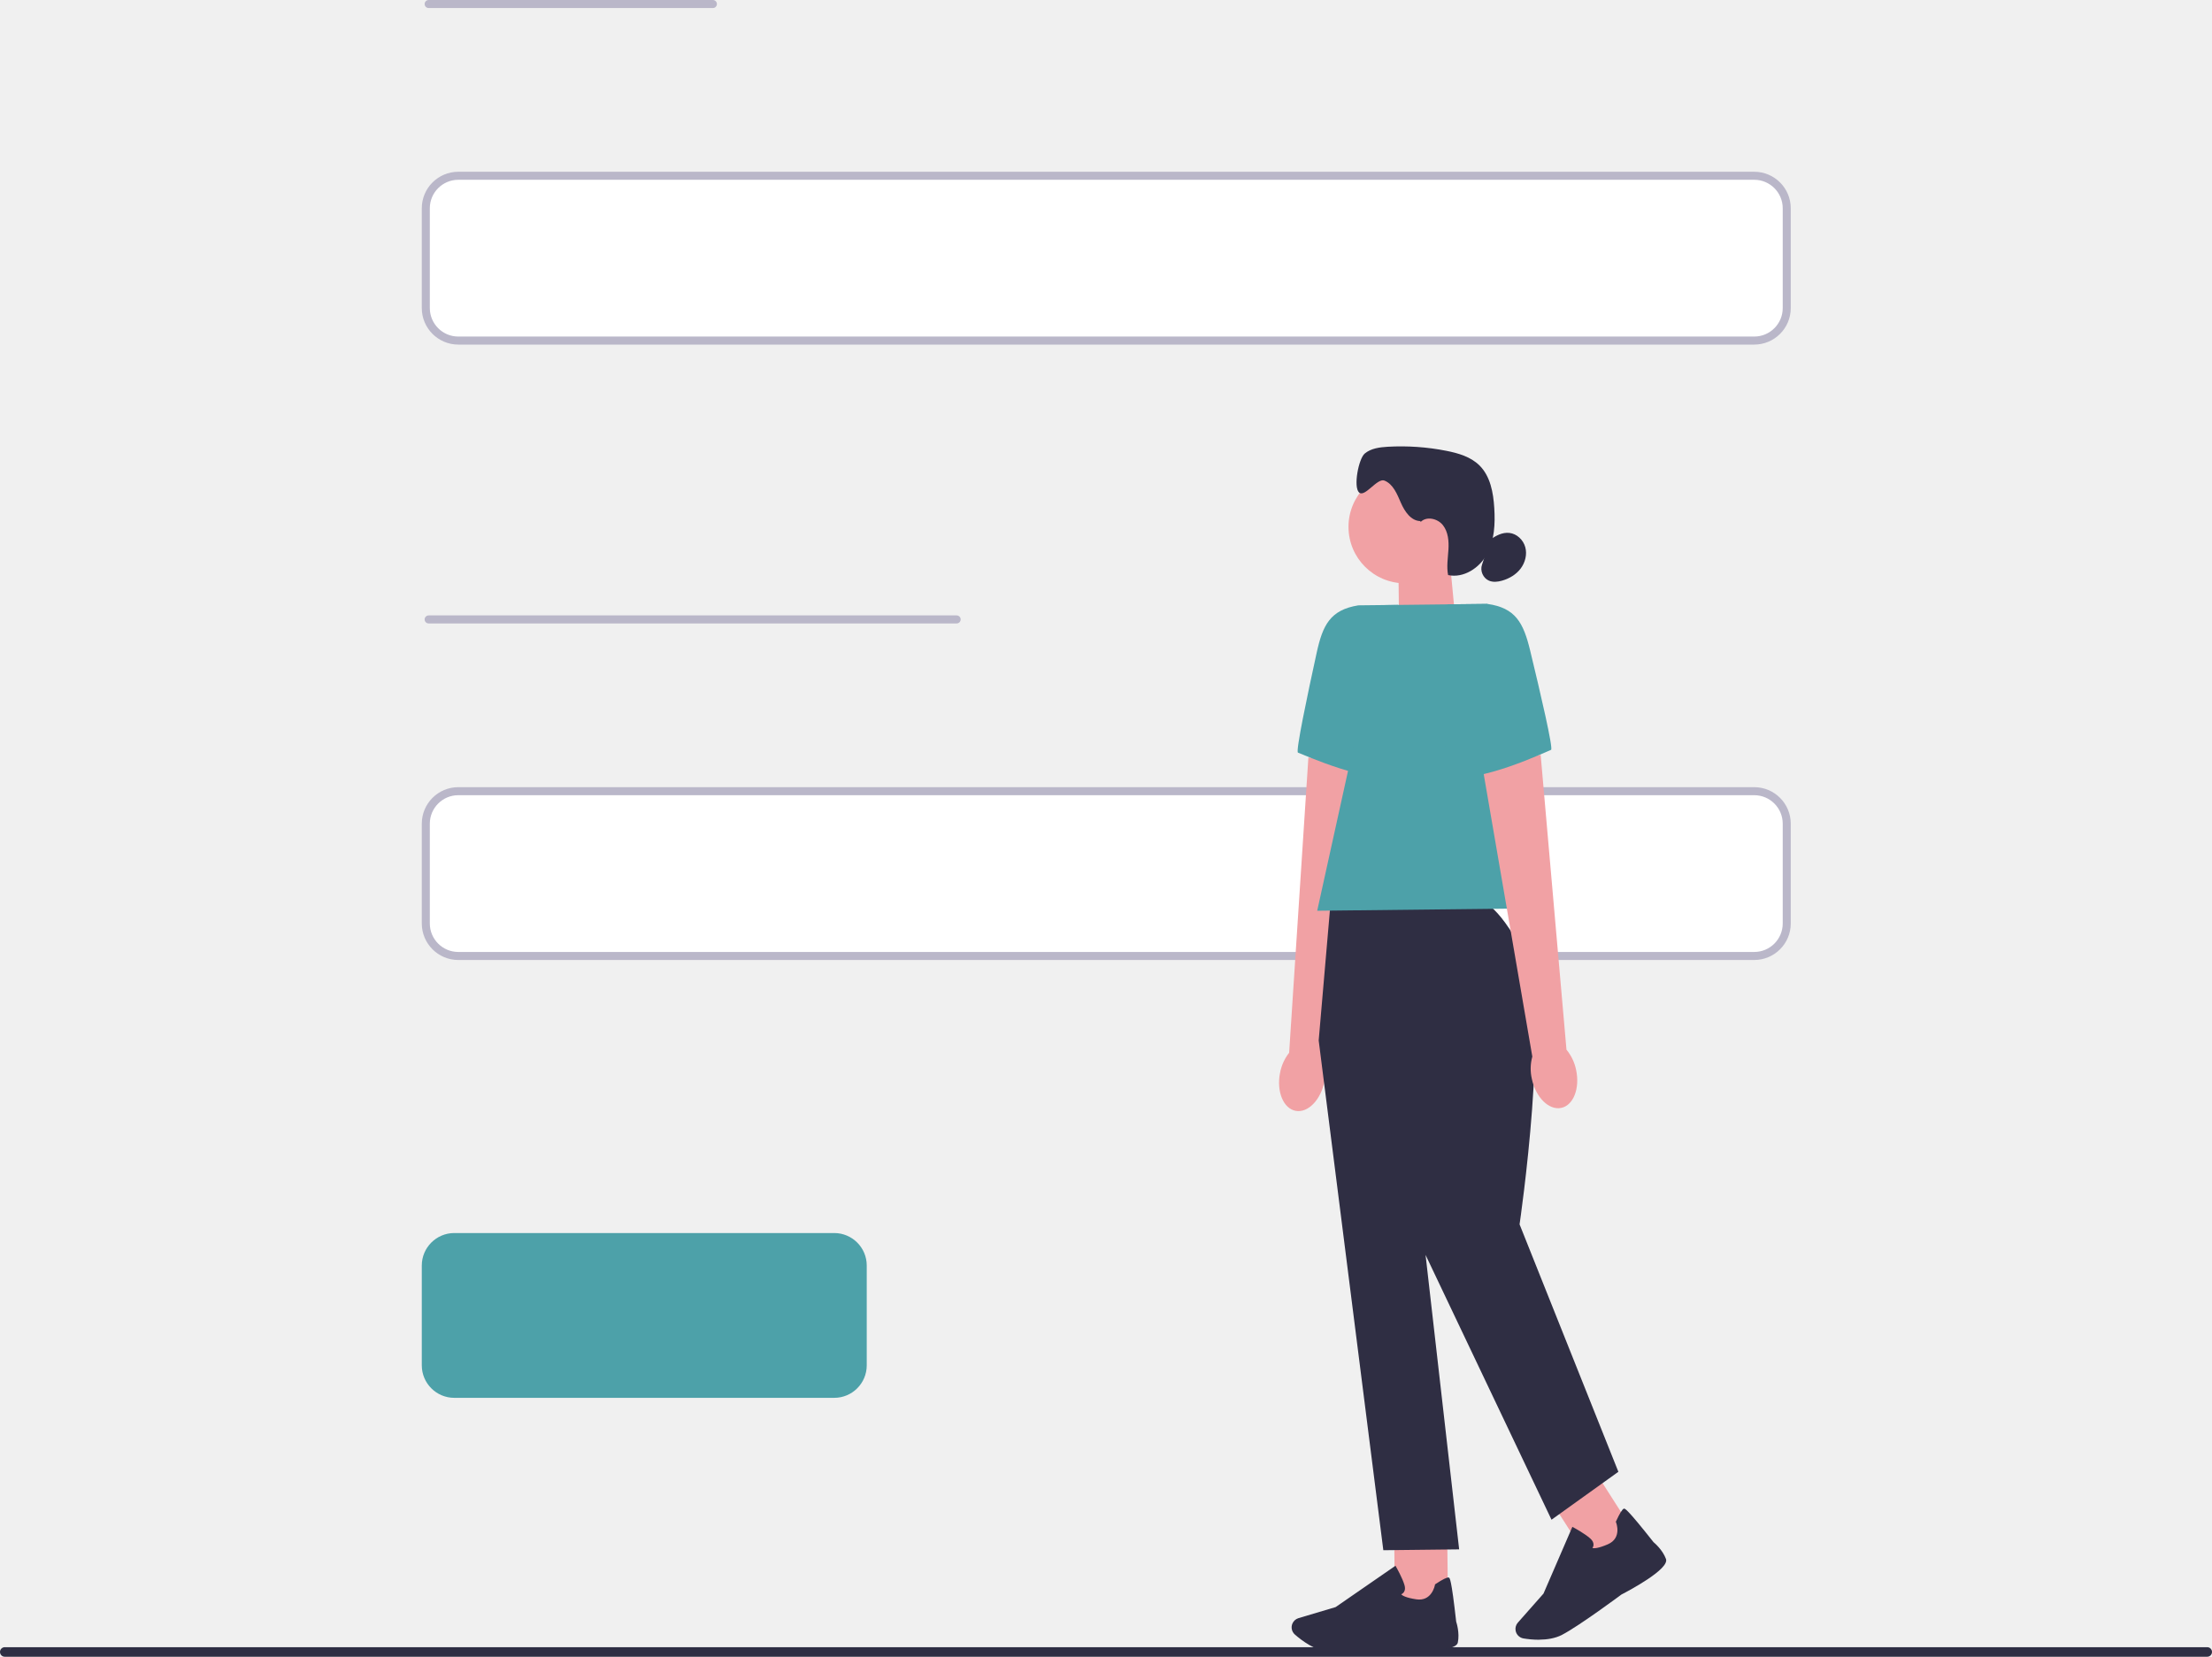
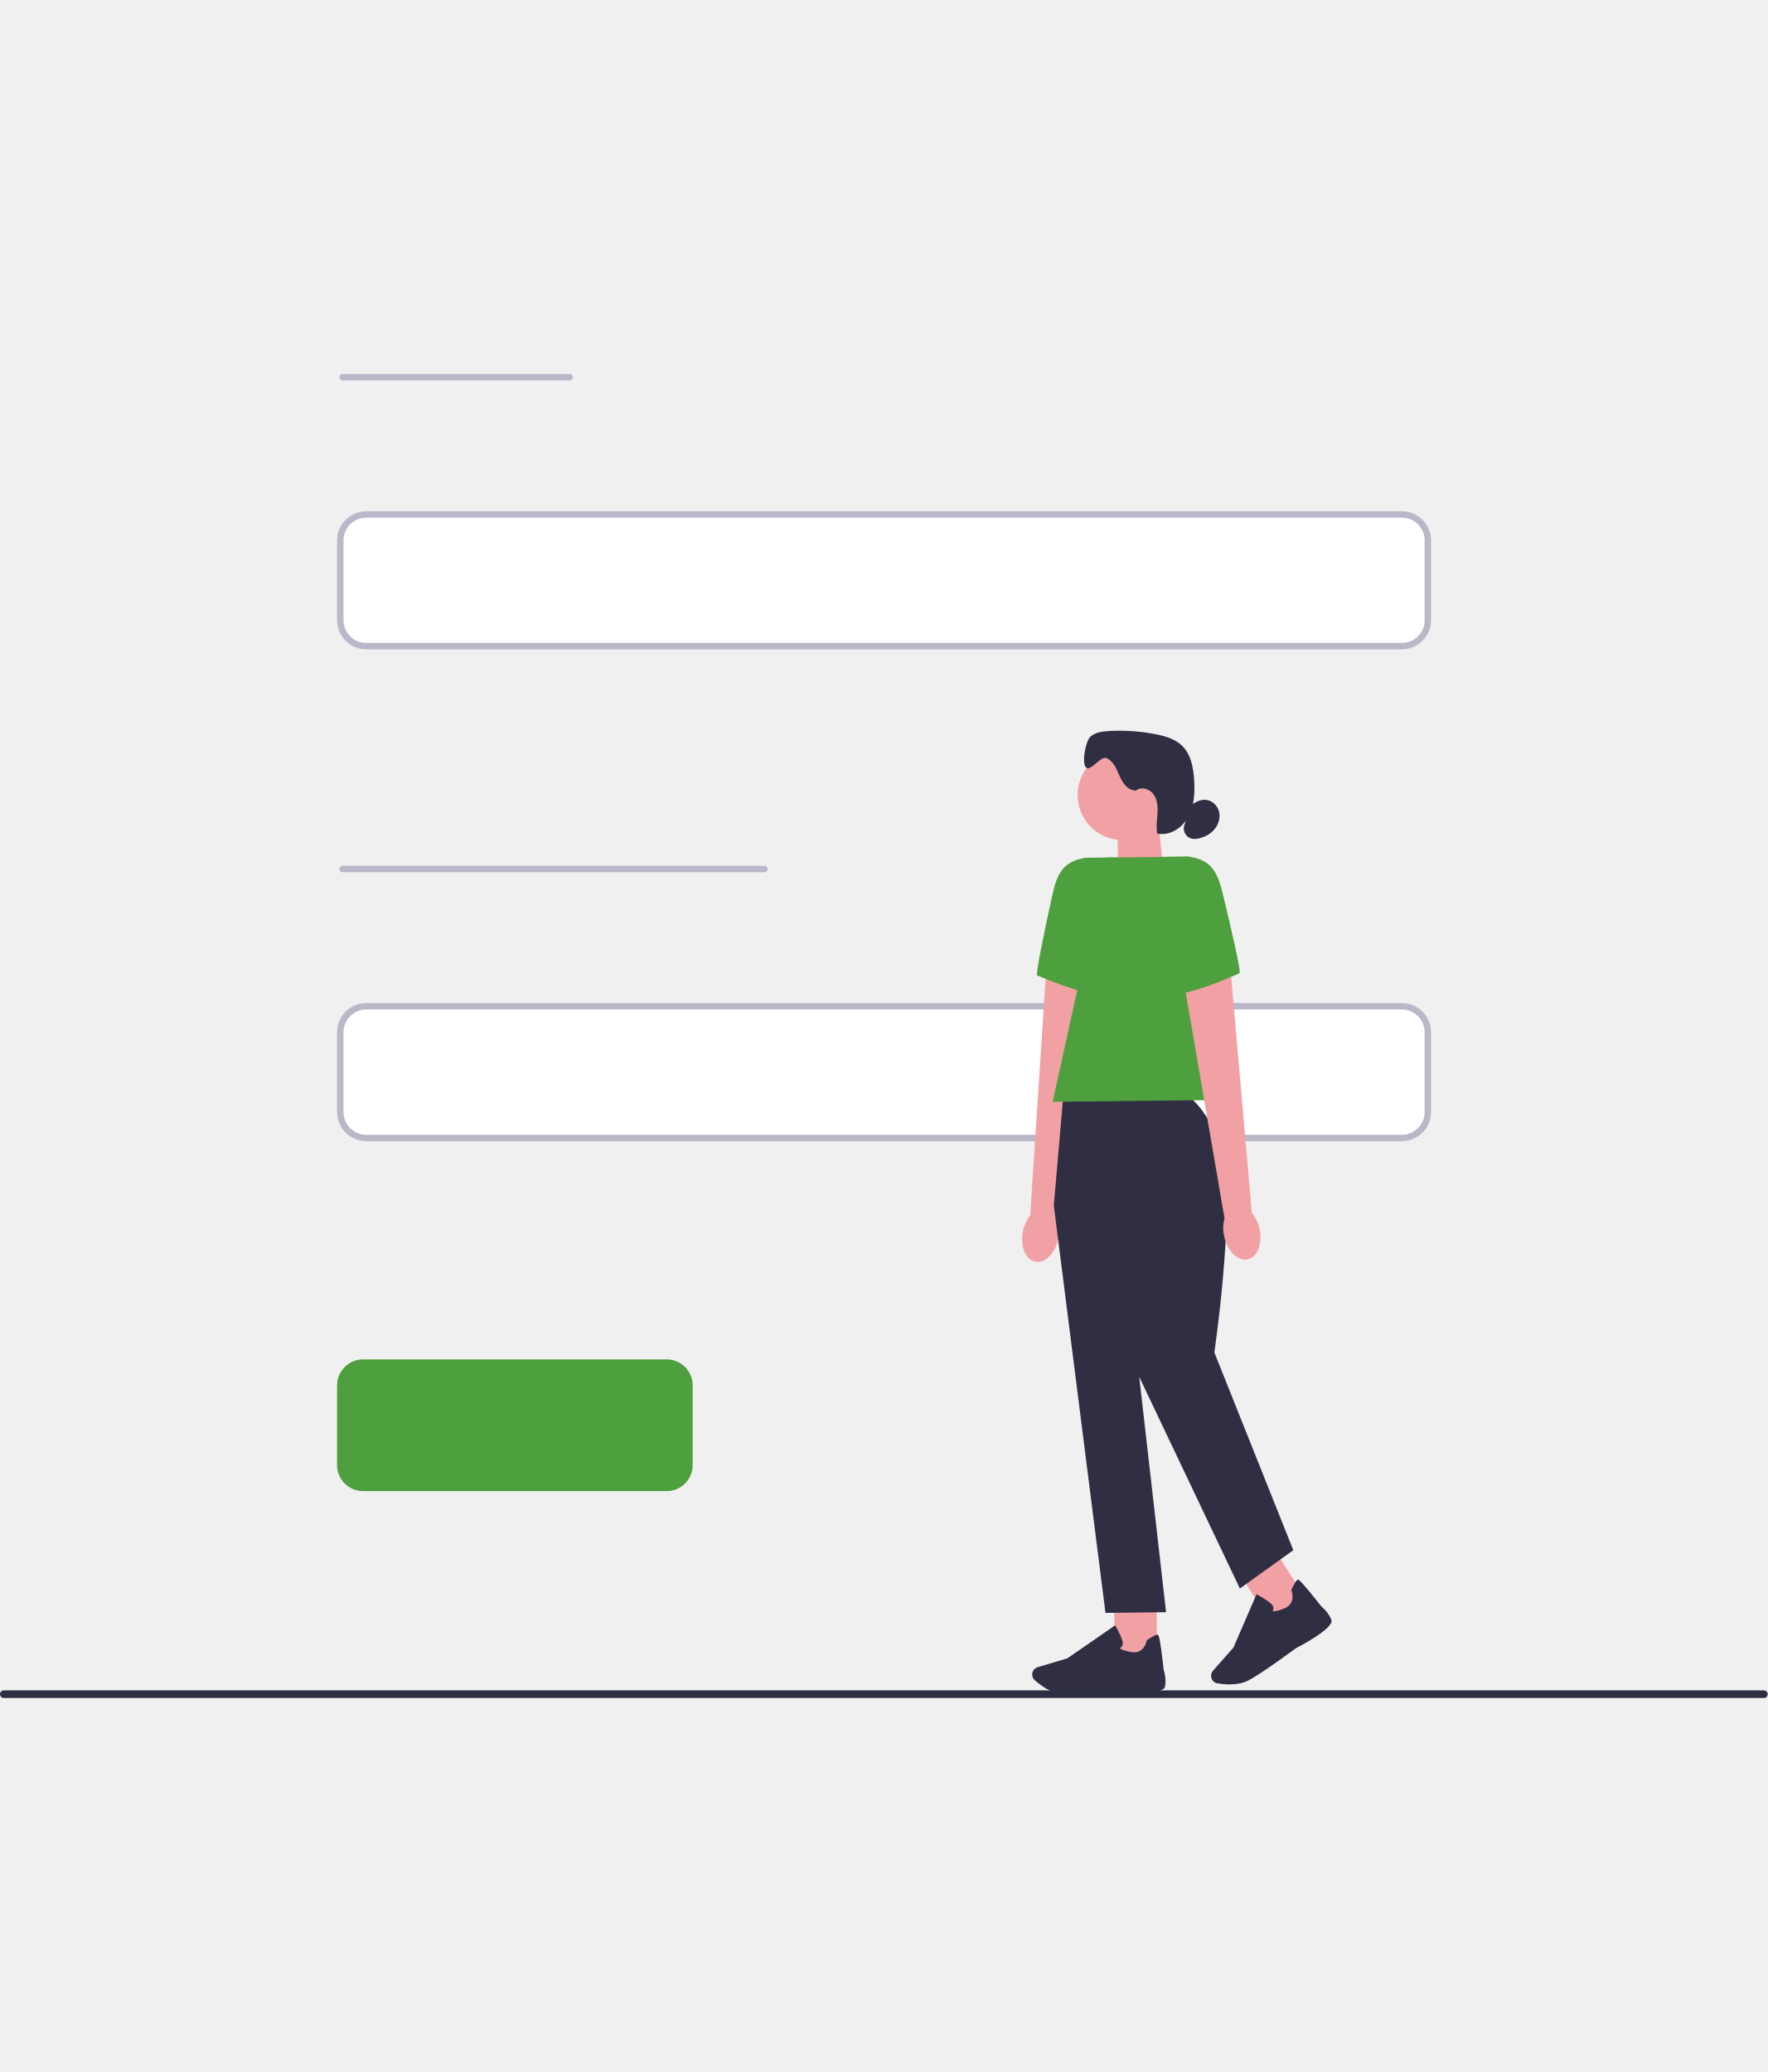
- <svg xmlns="http://www.w3.org/2000/svg" width="550.6" height="412.445" viewBox="0 0 550.6 412.445" data-src="https://cdn.undraw.co/illustrations/sign-up_qamz.svg" role="img" artist="Katerina Limpitsouni" source="https://undraw.co/">
+ <svg xmlns="http://www.w3.org/2000/svg" width="550.6" height="645.445" viewBox="0 0 550.6 412.445" data-src="https://cdn.undraw.co/illustrations/sign-up_qamz.svg" role="img" artist="Katerina Limpitsouni" source="https://undraw.co/">
  <path d="m550.6,411.255c0,.66-.53,1.19-1.19,1.19H1.19c-.66,0-1.19-.53-1.19-1.19s.53-1.19,1.19-1.19h548.22c.66,0,1.19.53,1.19,1.19Z" fill="#2e2e43" stroke-width="0" />
  <path d="m436.659,84.784H114.076c-4.459,0-8.086-3.627-8.086-8.086v-24.853c0-4.459,3.627-8.086,8.086-8.086h322.583c4.459,0,8.086,3.627,8.086,8.086v24.853c0,4.459-3.627,8.086-8.086,8.086Z" fill="#fff" stroke="#bab7c9" stroke-linecap="round" stroke-linejoin="round" stroke-width="2" />
  <path d="m436.659,237.99H114.076c-4.459,0-8.086-3.627-8.086-8.086v-24.853c0-4.459,3.627-8.086,8.086-8.086h322.583c4.459,0,8.086,3.627,8.086,8.086v24.853c0,4.459-3.627,8.086-8.086,8.086Z" fill="#fff" stroke="#bab7c9" stroke-linecap="round" stroke-linejoin="round" stroke-width="2" />
-   <path d="m207.659,347.99h-94.583c-4.459,0-8.086-3.627-8.086-8.086v-24.853c0-4.459,3.627-8.086,8.086-8.086h94.583c4.459,0,8.086,3.627,8.086,8.086v24.853c0,4.459-3.627,8.086-8.086,8.086Z" fill="#4DA1A9" stroke-width="0" />
+   <path d="m207.659,347.99h-94.583c-4.459,0-8.086-3.627-8.086-8.086v-24.853c0-4.459,3.627-8.086,8.086-8.086h94.583c4.459,0,8.086,3.627,8.086,8.086v24.853c0,4.459-3.627,8.086-8.086,8.086Z" fill="#4E9F3D" stroke-width="0" />
  <line x1="106.698" y1="1" x2="177.448" y2="1" fill="none" stroke="#bab7c9" stroke-linecap="round" stroke-linejoin="round" stroke-width="2" />
  <line x1="106.698" y1="154.206" x2="238.123" y2="154.206" fill="none" stroke="#bab7c9" stroke-linecap="round" stroke-linejoin="round" stroke-width="2" />
  <rect x="390.511" y="369.323" width="13.204" height="18.73" transform="translate(-141.4433 273.5202) rotate(-32.59)" fill="#f1a1a4" stroke-width="0" />
  <polygon points="362.348 155.102 348.294 159.901 348.073 139.608 360.863 139.465 362.348 155.102" fill="#f1a1a4" stroke-width="0" />
  <circle cx="349.714" cy="131.157" r="14.054" fill="#f1a1a4" stroke-width="0" />
  <path d="m353.56,129.724c-2.348-.045-3.924-2.4-4.864-4.566-.94-2.153-1.907-4.644-4.092-5.519-1.79-.713-4.877,4.267-6.304,2.97-1.485-1.355-.13-8.438,1.42-9.715s3.677-1.55,5.675-1.673c4.897-.279,9.819.058,14.631,1.012,2.97.584,6.044,1.485,8.204,3.606,2.743,2.691,3.483,6.79,3.716,10.623.246,3.924.058,8.036-1.809,11.499-1.874,3.457-5.837,6.032-9.683,5.201-.409-2.082-.045-4.216.084-6.343.13-2.114-.058-4.397-1.368-6.07s-4.073-2.309-5.558-.798" fill="#2f2e43" stroke-width="0" />
  <path d="m370.902,134.4c1.394-1.044,3.061-1.926,4.793-1.732,1.874.201,3.47,1.732,3.969,3.548s-.019,3.826-1.154,5.331-2.841,2.503-4.657,3.016c-1.051.298-2.199.422-3.21,0-1.485-.623-2.302-2.497-1.738-4.008" fill="#2f2e43" stroke-width="0" />
  <path id="uuid-31bdf68e-d938-48b7-86ad-7ba8e8b265d3-91-89-41-119" d="m318.603,267.171c-.882,4.624.876,8.827,3.937,9.378,3.055.551,6.252-2.756,7.141-7.38.383-1.842.298-3.749-.246-5.558l10.811-72.482-14.566-2.568-4.793,73.52c-1.174,1.505-1.959,3.249-2.283,5.111h0v-.019h-0Z" fill="#f1a1a4" stroke-width="0" />
-   <path d="m348.034,150.588l-9.923.11c-7.004,1.135-8.866,4.903-10.377,11.83-2.315,10.565-5.273,24.645-4.65,24.839.992.324,17.965,8.081,26.558,6.161l-1.602-42.94h-.006Z" fill="#4DA1A9" stroke-width="0" />
+   <path d="m348.034,150.588l-9.923.11c-7.004,1.135-8.866,4.903-10.377,11.83-2.315,10.565-5.273,24.645-4.65,24.839.992.324,17.965,8.081,26.558,6.161l-1.602-42.94h-.006Z" fill="#4E9F3D" stroke-width="0" />
  <rect x="347.122" y="381.034" width="13.204" height="18.73" transform="translate(-4.33864 3.97541) rotate(-.64)" fill="#f1a1a4" stroke-width="0" />
  <path d="m334.46,411.324c-1.394.019-2.62,0-3.554-.078-3.515-.279-6.881-2.834-8.587-4.326-.765-.668-1.018-1.758-.636-2.691h0c.272-.668.83-1.18,1.531-1.394l9.242-2.75,14.897-10.292.169.298c.065.11,1.569,2.75,2.082,4.54.195.681.156,1.245-.13,1.686-.195.305-.467.486-.687.597.272.279,1.128.85,3.762,1.239,3.826.571,4.598-3.411,4.624-3.58l.026-.136.11-.078c1.809-1.2,2.918-1.738,3.308-1.628.246.065.642.188,1.848,10.98.11.337.901,2.815.409,5.201-.532,2.594-11.849,1.822-14.106,1.647-.065.006-8.522.707-14.32.765h.019-.006v0Z" fill="#2f2e43" stroke-width="0" />
  <path d="m383.212,408.211c-1.55.019-2.977-.156-3.995-.324-.999-.169-1.79-.953-1.959-1.952h0c-.13-.72.084-1.44.558-1.985l6.382-7.225,7.186-16.616.305.162c.11.058,2.782,1.505,4.17,2.75.525.473.791.973.791,1.505,0,.363-.136.662-.272.863.383.091,1.407.117,3.846-.94,3.548-1.544,2.095-5.331,2.03-5.48l-.052-.13.058-.117c.901-1.972,1.563-3.022,1.946-3.139.246-.065.642-.188,7.38,8.334.272.227,2.257,1.907,3.1,4.19.914,2.484-9.08,7.815-11.103,8.859-.058.052-10.507,7.815-14.8,10.04-1.706.882-3.736,1.174-5.584,1.187l.019.019h-.006v0Z" fill="#2f2e43" stroke-width="0" />
  <path d="m368.178,224.185l-36.967.409-2.97,34.425,16.09,126.908,18.873-.214-8.36-73.305,31.351,65.925,16.642-11.933-24.593-61.599s7.945-53.985,1.083-67.332c-6.855-13.347-11.142-13.302-11.142-13.302v.019h-.006v0Z" fill="#2f2e43" stroke-width="0" />
-   <polygon points="386.584 226.079 327.871 226.734 344.642 150.633 370.228 150.341 386.584 226.079" fill="#4DA1A9" stroke-width="0" />
+   <polygon points="386.584 226.079 327.871 226.734 344.642 150.633 370.228 150.341 386.584 226.079" fill="#4E9F3D" stroke-width="0" />
  <path id="uuid-0d1d7be6-7e67-43a2-9b15-a4bbed67d7bc-92-90-42-120" d="m392.317,266.354c.986,4.611-.681,8.846-3.723,9.462-3.048.623-6.317-2.614-7.296-7.225-.422-1.835-.383-3.742.117-5.565l-12.426-72.229,14.502-2.893,6.427,73.403c1.206,1.479,2.03,3.21,2.4,5.059h0v-.013Z" fill="#f1a1a4" stroke-width="0" />
-   <path d="m360.311,150.452l9.923-.11c7.024.986,8.969,4.708,10.643,11.603,2.549,10.513,5.811,24.515,5.201,24.729-.992.337-17.777,8.47-26.409,6.745l.655-42.966h-.013Z" fill="#4DA1A9" stroke-width="0" />
+   <path d="m360.311,150.452l9.923-.11c7.024.986,8.969,4.708,10.643,11.603,2.549,10.513,5.811,24.515,5.201,24.729-.992.337-17.777,8.47-26.409,6.745l.655-42.966h-.013Z" fill="#4E9F3D" stroke-width="0" />
</svg>
